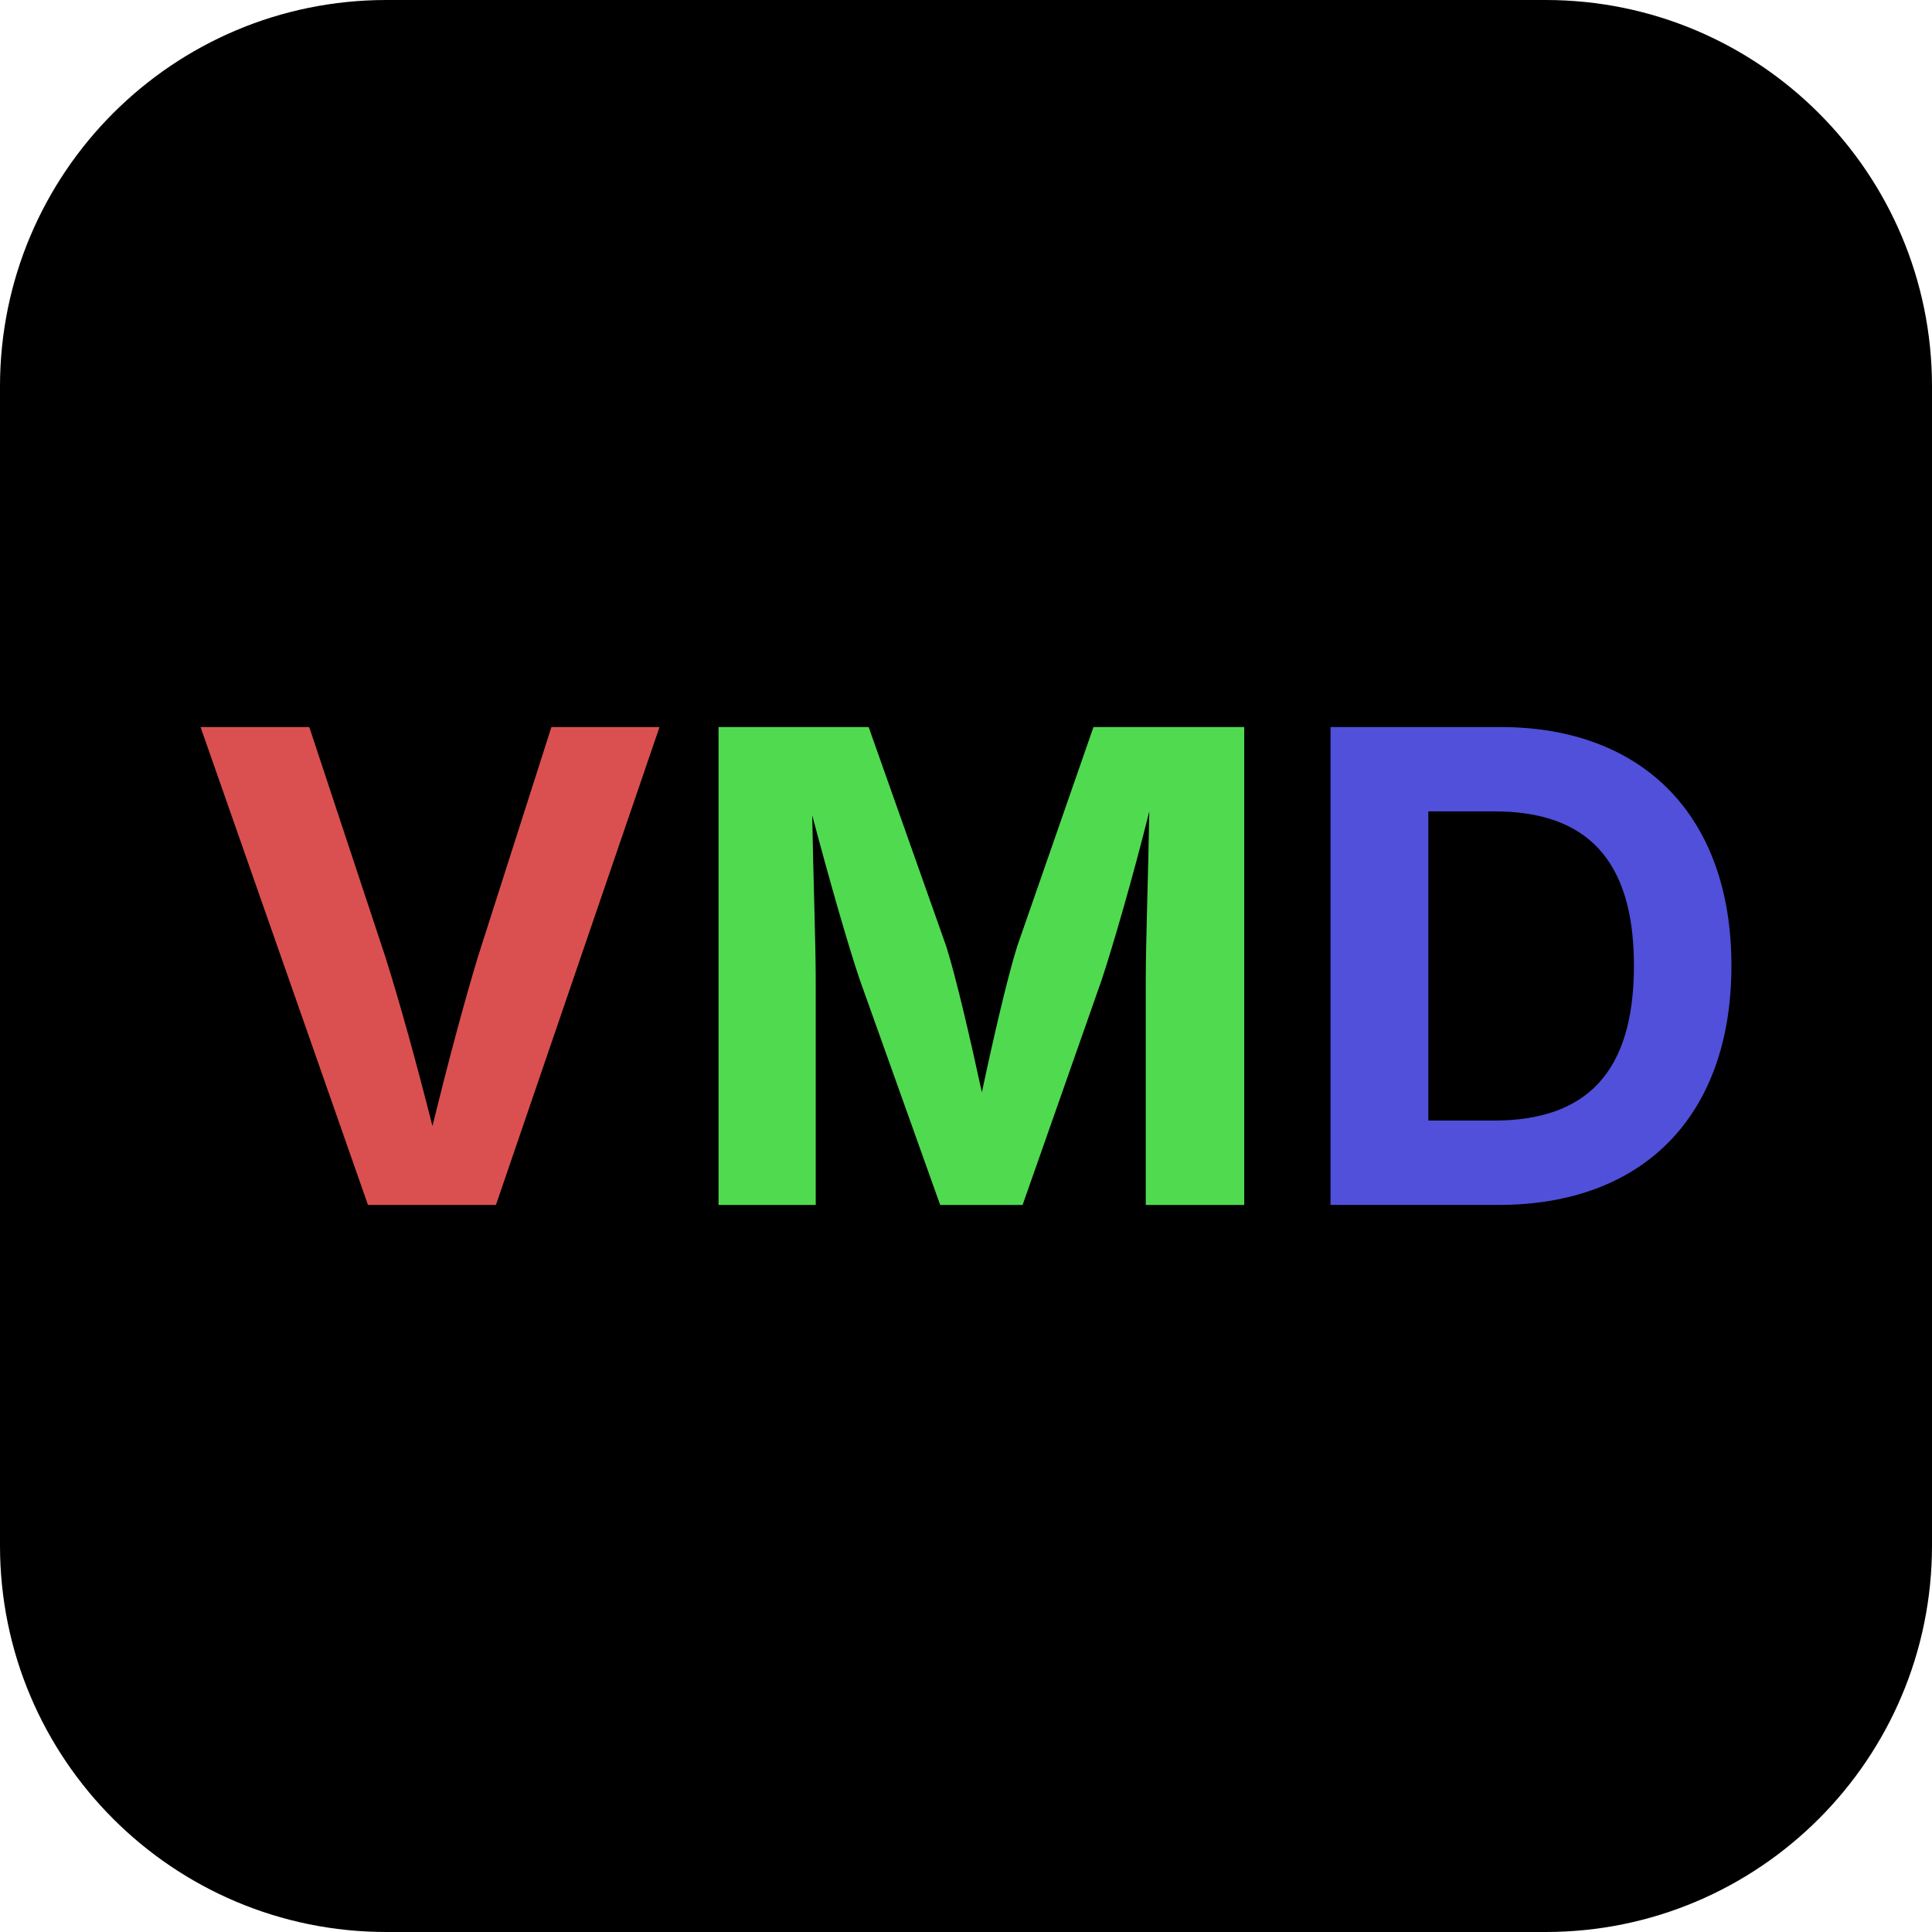
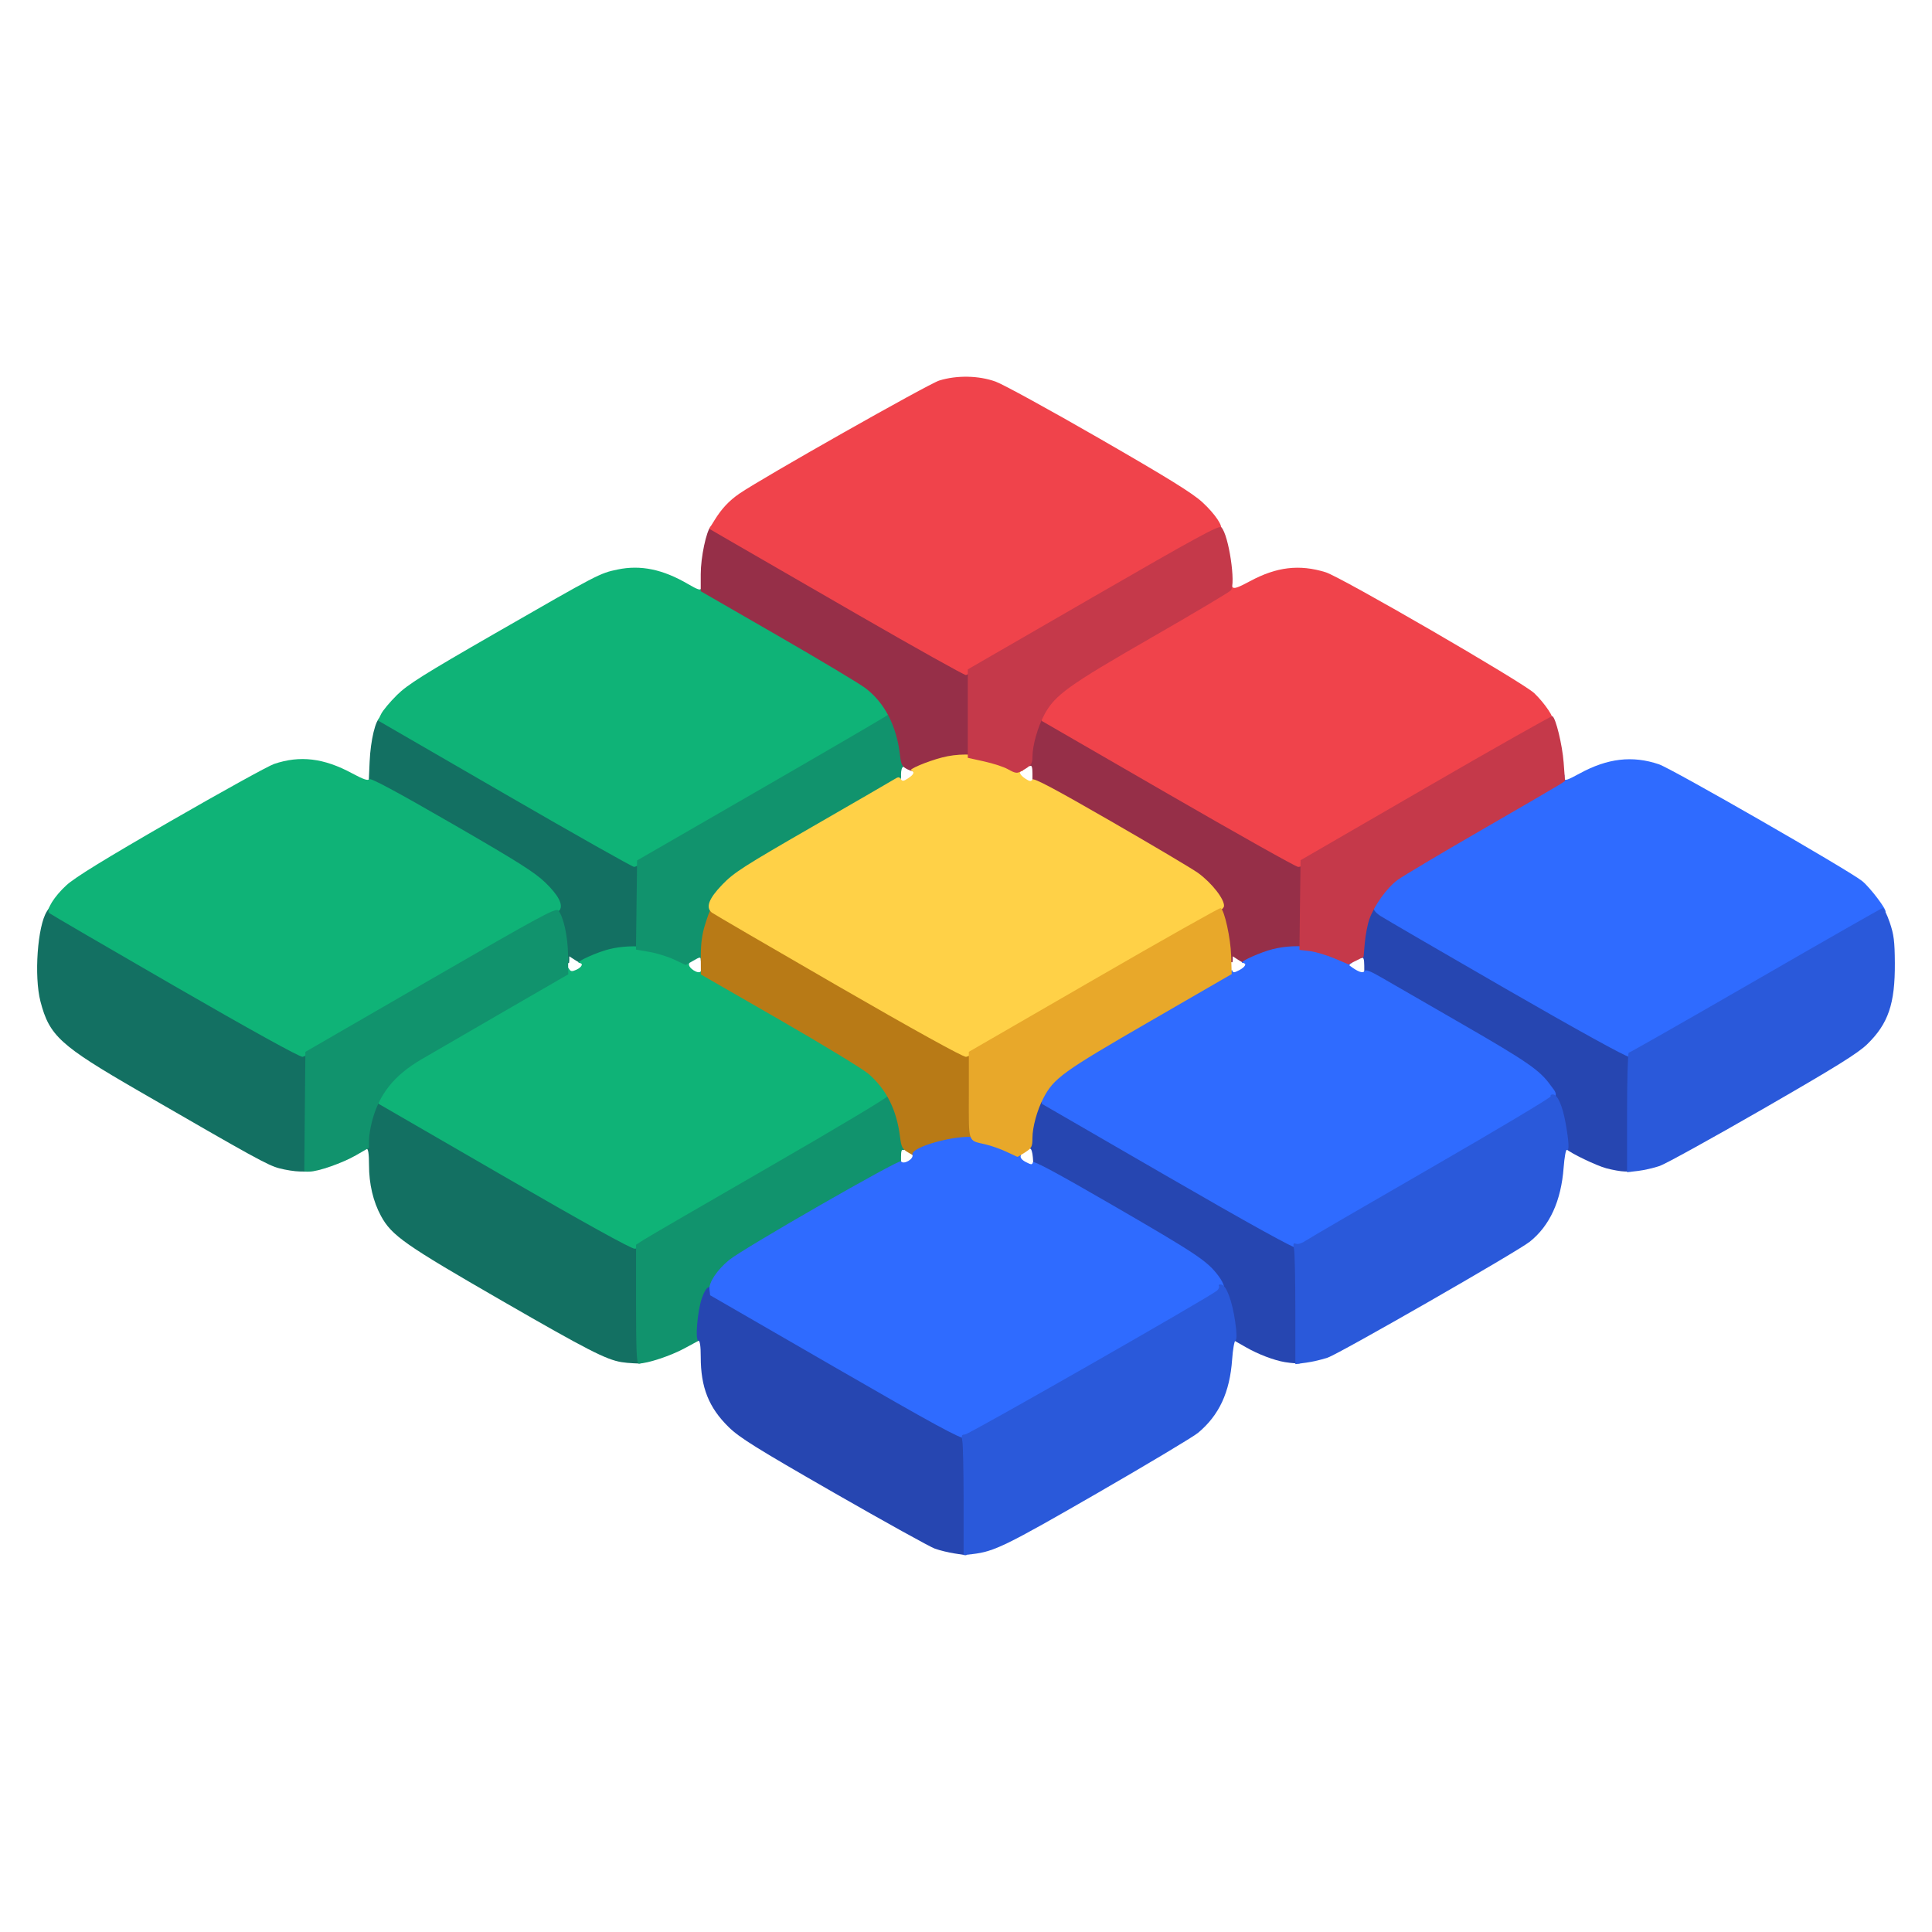
- <svg xmlns="http://www.w3.org/2000/svg" viewBox="0 0 256.00 256.00" width="256.00" height="256.00" role="img" aria-label="VMDance">
-   <rect x="0.00" y="0.00" width="256.00" height="256.00" rx="51.20" fill="#000000" />
-   <path d="M24.268 0H41.225L62.9 -63.325H48.578L38.803 -32.768C36.89 -26.393 34.935 -19.083 32.81 -10.455C30.643 -18.998 28.603 -26.393 26.605 -32.768L16.49 -63.325H2.083Z" fill="#da5050" transform="translate(24.49,159.66)" />
-   <path d="M70.72 0H83.598V-29.878C83.598 -34.638 83.258 -43.945 83.13 -51.638C85.383 -43.138 87.933 -34.255 89.42 -29.878L100.088 0H111.01L121.508 -29.878C122.995 -34.383 125.673 -43.605 127.798 -52.148C127.67 -44.158 127.33 -34.638 127.33 -29.878V0H140.377V-63.325H120.403L110.288 -34.255C109.013 -30.218 107.058 -21.76 105.613 -14.918C104.125 -21.803 102.17 -30.26 100.895 -34.255L90.61 -63.325H70.72Z" fill="#50da50" transform="translate(24.49,159.66)" />
-   <path d="M174.08 0C193.333 0 204.935 -11.9 204.935 -31.705C204.935 -51.425 193.333 -63.325 174.293 -63.325H151.81V0ZM164.773 -11.178V-52.148H173.528C185.64 -52.148 192.015 -45.858 192.015 -31.705C192.015 -17.468 185.64 -11.178 173.443 -11.178Z" fill="#5050da" transform="translate(24.49,159.66)" />
+ <svg xmlns="http://www.w3.org/2000/svg" viewBox="345.13 248.427 926.028 926.028" width="926.028" height="926.028">
+   <path fill="#137062" d="M643 901.31C635.59 900.07 626.61 895.46 586.07 872.1C539.04 845 532.86 840.67 527.74 831.25C523.99 824.37 522 815.89 522 806.79C522 801.61 521.62 799 520.86 799C519.26 799 520.4 785.88 522.51 779.81C524.7 773.54 526.44 772.13 528.74 774.76C531.45 777.84 649 845.21 650.6 844.6C651.78 844.15 652 848.57 652 873.03L652 902 L648.75 901.86C646.96 901.79 644.38 901.54 643 901.31ZM479 808.41C473.49 806.95 467.23 803.5 411.5 771.27C373.88 749.52 368.81 744.9 364.53 728.47C361.39 716.38 363.11 692.21 367.62 685.21L369.09 682.93 L371.8 684.79C381.55 691.49 490.27 753.11 491.51 752.64C492.81 752.14 493 755.74 493 781.03L493 810 L488.75 809.93C486.41 809.9 482.02 809.21 479 808.41ZM774 796.49C774 793.43 774.31 793 776.5 793C778.66 793 779 793.45 779 796.28C779 799.06 778.62 799.6 776.5 799.77C774.27 799.96 774 799.6 774 796.49ZM621.25 708.89L618 706.8 L618 708.6C618 712.7 616.21 708.03 615.1 701.05C614.45 696.95 613.03 691.6 611.95 689.16C610.6 686.1 610.3 684.34 610.99 683.51C612.38 681.84 607.43 675.18 601.11 670.18C598.39 668.03 579.45 656.65 559.02 644.89L521.86 623.5 L522.3 613.5C522.75 603.25 525.14 593.27 527.35 592.42C528.04 592.16 555.8 607.66 589.05 626.87C633.07 652.3 649.84 661.52 650.75 660.78C651.74 659.96 652 664.27 652 681.74L652 703.73 L645.73 704.23C640.53 704.65 635.61 706.18 625.5 710.54C624.95 710.78 623.04 710.04 621.25 708.89ZM690 674.7C690 671.77 691.77 670 694.7 670C696.43 670 697 670.57 697 672.3C697 675.23 695.23 677 692.3 677C690.57 677 690 676.43 690 674.7ZM774 613.5C774 611.5 774.5 611 776.5 611C778.5 611 779 611.5 779 613.5C779 615.5 778.5 616 776.5 616C774.5 616 774 615.5 774 613.5Z" />
+   <path fill="#0fb377" d="M586.5 812.16L526.5 777.44 L526.2 774.42C525.84 770.81 530.14 764.92 537 759.64C539.48 757.73 557.7 746.85 577.5 735.45C597.3 724.05 614.31 714.02 615.31 713.15C616.85 711.82 617.25 711.79 617.99 712.98C618.69 714.11 619.36 714.16 621.43 713.21C624.11 711.99 624.91 710.03 622.75 709.96C620.58 709.89 628.24 706.13 634.86 704.02C646 700.47 661.67 701.73 672 707C674.45 708.25 675.74 709.52 675.42 710.36C674.69 712.24 679.98 715.66 681.01 713.98C681.43 713.3 682.16 712.96 682.64 713.22C702.31 724.02 759.83 758.02 762.94 760.68C768.46 765.41 773 771.66 773 774.55C773 776.47 764.71 781.57 716.25 809.5C685.04 827.49 657.82 843.29 655.77 844.61C653.72 845.92 650.8 846.98 649.27 846.94C647.52 846.91 624.5 834.16 586.5 812.16ZM428.5 720.9C396.05 702.17 369.12 686.47 368.65 686.02C367.11 684.54 371.14 678.08 376.94 672.75C381.01 669 395.35 660.18 427.07 641.9C451.51 627.82 473.75 615.53 476.5 614.6C488.92 610.4 500.34 611.77 513.9 619.09C519.2 621.95 521.54 622.75 522.06 621.9C522.57 621.08 534.87 627.67 561.6 643.1C593.51 661.52 601.51 666.58 606.64 671.57C612.82 677.58 615.13 682.06 613.4 684.66C611.69 687.23 492.91 755 490.15 754.98C488.51 754.97 464.98 741.96 428.5 720.9ZM586.89 628.83L526.27 593.76 L527.82 590.63C528.67 588.91 532.11 584.8 535.46 581.5C540.54 576.5 548.39 571.57 582.43 552C632.18 523.39 632.57 523.19 641.19 521.39C652.18 519.1 662.87 521.31 674.91 528.37C679.49 531.05 680.95 531.53 681.19 530.41C681.41 529.38 692.61 535.35 719 550.56C759.87 574.11 765.36 577.76 769.95 584.42C775.59 592.62 778.19 590.47 726.82 620C701.47 634.58 673.96 650.44 665.7 655.25C657.43 660.06 649.95 663.98 649.08 663.95C648.21 663.92 620.22 648.12 586.89 628.83Z" />
+   <path fill="#11936d" d="M650 873.51L650 845.03 L653.75 842.62C655.81 841.29 683.04 825.49 714.25 807.5C745.46 789.52 770.74 774.39 770.44 773.9C769.58 772.51 772.62 772.83 773.78 774.25C776.74 777.88 780.77 801.21 778.16 799.6C777.36 799.1 777 800.1 777 802.84L777 806.81 L738.32 829.15C697.66 852.64 692.36 856.44 686.72 866.16C683.57 871.6 681 880.71 681 886.46L681 890.5 L673.18 894.72C666.52 898.32 655.6 901.93 651.25 901.99C650.28 902 650 895.64 650 873.51ZM491.23 781.3L491.5 752.6 L551.5 717.92C605.05 686.97 611.64 683.42 612.79 684.87C615.29 688.02 617.33 697.52 617.41 706.46L617.5 715.43 L586 733.64C568.67 743.65 551.19 753.79 547.14 756.17C533.99 763.88 526.83 772.87 523.43 785.93C522.64 788.95 522 793.03 522 795L522 798.57 L515.75 802.17C509.25 805.91 497.56 810 493.38 810L490.97 810 L491.23 781.3ZM668.17 708.31C665.23 706.93 659.94 705.3 656.4 704.69L649.96 703.59 L650.23 682.21L650.5 660.84 L710 626.51C742.73 607.62 770.04 591.68 770.71 591.08C772.62 589.37 773.68 589.8 774.81 592.75C778.05 601.26 780.15 616 778.12 616C777.5 616 777 617.57 777 619.49C777 623.75 779.57 622.03 736 647.04C717.58 657.62 700.38 667.86 697.8 669.81C692.09 674.09 686.33 681.73 687.74 683.14C688.38 683.78 687.85 686.26 686.23 690.29C684.85 693.69 683.5 699.3 683.23 702.76C682.95 706.22 682.33 709.29 681.86 709.59C681.39 709.88 681 709.37 681 708.46C681 707 680.58 707.05 677.44 708.9C675.49 710.06 673.8 710.96 673.69 710.92C673.59 710.87 671.1 709.7 668.17 708.31Z" />
+   <path fill="#2646b1" d="M802.5 992.99C799.75 992.57 795.6 991.55 793.28 990.74C790.95 989.92 769.14 977.83 744.81 963.88C707.73 942.6 699.59 937.53 694.43 932.48C684.86 923.11 681 913.44 681 898.79C681 893.61 680.62 891 679.86 891C678.23 891 679.41 876.78 681.55 870.67C683.49 865.12 685.08 864.09 687.7 866.67C688.72 867.68 716.09 883.78 748.53 902.46C780.96 921.13 807.83 936.88 808.23 937.46C809.21 938.83 809.22 994.04 808.25 993.88C807.84 993.81 805.25 993.41 802.5 992.99ZM961 901.31C955.74 900.43 948.26 897.58 942.35 894.2L936.2 890.69 L935.11 883.39C933.12 870.01 928.47 861.33 919.37 853.98C917 852.06 898.28 840.78 877.78 828.9L840.5 807.29 L840.19 803.15C840.02 800.87 839.46 799 838.94 799C837.25 799 837.95 787.37 840.06 780.55C842.31 773.25 844.09 771.73 846.75 774.8C847.71 775.9 873.7 791.3 904.5 809C935.3 826.71 962.19 842.28 964.25 843.61L968 846.03 L968 874.01L968 902 L965.75 901.86C964.51 901.79 962.38 901.54 961 901.31ZM1115.01 808.39C1110.27 807.12 1097.84 801.13 1095.83 799.16C1095.46 798.8 1094.49 794.6 1093.68 789.83C1091.76 778.57 1087.5 770.51 1079.86 763.67C1076.02 760.23 1061.54 751.31 1036.58 737L999.06 715.5 L999.03 711.19C999.01 708.2 998.65 707.1 997.85 707.59C996.14 708.65 997.43 692.66 999.54 686.67C1001.59 680.86 1003.02 680.11 1006.14 683.21C1008.24 685.29 1120.92 750.88 1125.25 752.54L1127 753.21 L1127 781.61L1127 810 L1123.75 809.93C1121.96 809.9 1118.03 809.2 1115.01 808.39Z" />
+   <path fill="#962f48" d="M939.25 708.89L936 706.8 L936 708.52C936 709.94 935.73 710.02 934.5 709C933.57 708.23 932.99 705.99 932.97 703.13C932.96 700.58 931.87 695.35 930.56 691.5C929.03 687 928.51 684.1 929.11 683.37C930.41 681.8 923.5 673.25 917.35 668.82C914.68 666.89 896.19 655.92 876.25 644.43L840 623.53 L840 619.21C840 616.19 839.65 615.1 838.85 615.59C837.15 616.64 838.43 601.73 840.55 595.67C842.26 590.79 844.59 588.72 845.94 590.9C846.34 591.55 873.86 607.77 907.08 626.94C951.16 652.38 967.84 661.53 968.75 660.78C969.74 659.97 970 664.27 970 681.74L970 703.73 L963.73 704.23C958.53 704.65 953.61 706.18 943.5 710.54C942.95 710.78 941.04 710.04 939.25 708.89ZM780.3 617.28C777.43 615.85 777.04 615.11 776.46 610.09C774.84 596.23 769.06 585.12 759.83 578.18C756.9 575.98 737.96 564.64 717.75 552.99L681 531.81 L681 523.63C681 515.58 683.66 502.94 685.8 500.8C686.5 500.1 706.29 511.01 747.61 534.85C793.73 561.46 808.71 569.66 809.7 568.84C810.76 567.95 811 571.78 811 589.74L811 611.72 L805.12 612.33C800.16 612.85 795.8 614.14 785 618.3C784.17 618.61 782.06 618.16 780.3 617.28Z" />
+   <path fill="#b87a16" d="M780.35 800.77C777.63 799.18 777.13 798.23 776.53 793.37C774.91 780.44 770.12 770.79 761.56 763.26C758.95 760.96 739.77 749.27 718.94 737.29L681.07 715.5 L681.03 706.86C681.01 700.93 681.63 696.21 683 691.86C685.88 682.67 686.21 682.31 689.65 684.69C699.25 691.34 808.22 753.13 809.49 752.64C810.8 752.14 811 754.53 811 770.91C811 781.27 811.3 791.23 811.66 793.03C812.11 795.31 811.97 796.1 811.21 795.63C809.34 794.48 796.93 796.95 790.02 799.86L783.48 802.6 L780.35 800.77Z" />
+   <path fill="#ffd147" d="M746.51 720.91C714.06 702.17 686.95 686.37 686.26 685.8C683.29 683.34 684.85 679.17 691.25 672.51C696.83 666.69 701.46 663.72 734.5 644.68C754.85 632.95 772.53 622.72 773.78 621.93C775.69 620.73 776.2 620.72 776.9 621.86C777.6 622.97 778.21 622.91 780.37 621.49C783.2 619.64 783.69 618.4 781.83 617.78C780.27 617.26 789.39 613.39 796.62 611.51C803.84 609.63 811.71 609.61 819.5 611.44C825.36 612.83 837.74 617.97 835.25 617.99C833.17 618.01 833.84 619.85 836.59 621.65C838.62 622.98 839.34 623.07 839.96 622.07C840.53 621.14 850.68 626.52 877.62 642.06C897.91 653.75 916.68 664.9 919.35 666.82C925.94 671.58 932.19 679.59 931.8 682.8C931.54 684.95 923.35 689.99 871.14 720.14C833.09 742.12 809.81 755 808.14 754.99C806.51 754.98 783.03 742 746.51 720.91Z" />
+   <path fill="#f0434b" d="M905 628.95L844.5 594 L844.19 590.46L843.87 586.92 L850.69 580.21C856.61 574.38 862.34 570.71 894.5 552.2C914.85 540.49 932.3 530.36 933.28 529.7C934.68 528.75 935.23 528.77 935.87 529.8C936.49 530.79 938.45 530.14 944.24 527.01C957.02 520.12 967.9 518.82 980.5 522.7C987.89 524.97 1075.19 575.56 1080.5 580.66C1085.67 585.61 1090.52 592.92 1089.34 593.97C1088.88 594.38 1062.85 609.47 1031.5 627.52C1000.15 645.56 973.31 661.15 971.85 662.16C970.39 663.17 968.36 663.98 967.35 663.95C966.33 663.93 938.27 648.18 905 628.95ZM757 543.44C729.77 527.73 702.45 511.96 696.28 508.38L685.05 501.87 L687.65 497.69C691.04 492.21 694.58 488.44 699.5 485.04C710.22 477.65 790.11 432.44 795.32 430.82C803.72 428.21 814.29 428.41 822.38 431.35C825.94 432.64 848.32 444.9 872.1 458.6C905.22 477.67 916.8 484.85 921.55 489.25C927.61 494.87 931.59 500.82 930.2 502.18C928.21 504.12 809.52 572 808.13 572C807.24 571.99 784.23 559.14 757 543.44Z" />
+   <path fill="#2f6bff" d="M745 903.61L685.5 869.25 L685.18 866.54C684.77 863.17 688.81 857.11 694.63 852.34C701.33 846.85 776.27 803.83 777.02 805.04C778.13 806.83 783.14 804.01 782.48 801.95C781.31 798.25 803.3 792.15 813 793.49C822.94 794.86 835.31 800.03 834.39 802.44C834.04 803.33 834.96 804.44 836.85 805.42C839.42 806.75 839.9 806.77 840.18 805.54C840.4 804.54 852.14 810.86 878.78 826.3C918.53 849.35 923.55 852.69 928.84 859.57C932.34 864.14 932.82 867.07 930.4 869.08C929.52 869.82 902.43 885.62 870.21 904.21C822.98 931.46 810.94 938 808.07 937.99C805.21 937.97 792.58 931.09 745 903.61ZM904.5 812.2L844.5 777.5 L844.2 774C843.95 770.94 844.61 769.76 849.54 764.59C854.41 759.48 860.65 755.51 895.34 735.43C922.69 719.59 935.6 712.62 935.82 713.58C936.09 714.76 936.6 714.74 939.07 713.46C942.08 711.91 942.98 710.03 940.75 709.96C938.58 709.89 946.24 706.13 952.86 704.02C964.65 700.27 979.8 701.71 991.35 707.68C993.58 708.83 993.96 709.41 992.92 710.05C992.17 710.51 991.77 711.05 992.03 711.25C995.87 714.16 998.32 715.1 999.05 713.92C999.65 712.95 1001.76 713.75 1007.67 717.17C1011.98 719.66 1029.23 729.61 1046.01 739.29C1077.1 757.23 1083.06 761.34 1088.13 768.34C1093.6 775.89 1097.07 773.25 1033.25 810.04C1001.49 828.34 974.31 844.15 972.85 845.16C971.39 846.17 968.91 846.98 967.35 846.95C965.49 846.92 943.72 834.89 904.5 812.2ZM1066.98 722.44C1035.92 704.53 1008.81 688.77 1006.75 687.42C1001.89 684.25 1001.75 680.79 1006.25 674.9C1010.81 668.92 1013.98 666.86 1054.47 643.5C1074.26 632.09 1091.47 622.08 1092.72 621.26L1095 619.77 L1095 621.46C1095 622.83 1096.35 622.4 1102.25 619.18C1115.67 611.85 1127.56 610.47 1140.25 614.75C1146.51 616.86 1231.61 665.75 1237.71 670.74C1241.54 673.86 1249.69 684.65 1248.85 685.48C1248.66 685.67 1221.53 701.38 1188.57 720.41C1152.01 741.51 1127.63 755 1126.05 755C1124.48 755 1101.35 742.25 1066.98 722.44Z" />
+   <path fill="#2a59da" d="M807 968.03C807 953.85 806.72 940.84 806.38 939.12C805.85 936.48 806.05 936 807.69 936C809.44 936 924.54 870.28 928.39 867.09C929.26 866.37 929.7 865.33 929.37 864.79C929.03 864.25 929.58 863.97 930.6 864.16C933.03 864.63 935.79 872.18 937.22 882.27C937.97 887.61 938.01 890.39 937.32 890.84C936.76 891.2 936.03 895.33 935.71 900C934.6 915.75 929.49 926.76 919.36 935.21C917.08 937.11 895.25 950.17 870.86 964.24C827.25 989.38 821.63 992.12 811.25 993.32L807 993.81 L807 968.03ZM966 876.25C966 861.95 965.72 848.84 965.37 847.11C964.85 844.5 965.02 844.07 966.34 844.58C967.21 844.91 969.18 844.32 970.71 843.26C972.25 842.19 999.48 826.35 1031.24 808.05C1062.99 789.74 1088.73 774.37 1088.43 773.88C1088.13 773.4 1088.57 773 1089.42 773C1091.68 773 1094.05 778.35 1095.58 786.92C1097.15 795.74 1097.36 800.34 1096.14 799.59C1095.67 799.3 1094.98 803.1 1094.6 808.04C1093.4 824.04 1087.97 835.92 1078.37 843.59C1072.42 848.33 987.16 897.24 981.48 899.17C978.71 900.11 974.1 901.18 971.23 901.56L966 902.26 L966 876.25ZM1125 781.64C1125 765.89 1125.37 753 1125.82 753C1126.27 753 1153.59 737.44 1186.52 718.43C1219.46 699.42 1246.87 683.78 1247.44 683.68C1248.02 683.58 1249.56 686.65 1250.88 690.5C1252.88 696.34 1253.29 699.57 1253.35 710C1253.48 729.55 1250.2 739.13 1240.04 748.99C1235.56 753.33 1224.99 759.89 1190.07 780C1165.72 794.02 1143.48 806.3 1140.66 807.27C1137.84 808.24 1133.16 809.32 1130.27 809.66L1125 810.28 L1125 781.64Z" />
+   <path fill="#c5394a" d="M984.69 707.78C980.94 706.19 975.64 704.63 972.92 704.3L967.96 703.72 L968.23 682.23L968.5 660.74 L1028.5 626.02C1061.5 606.93 1088.83 591.48 1089.22 591.7C1090.83 592.56 1093.97 605.51 1094.6 613.87L1095.27 622.78 L1092.89 624.34C1091.57 625.19 1074.53 635.12 1055 646.39C1035.47 657.66 1017.48 668.38 1015 670.2C1009.86 674 1003.82 682.4 1001.48 689C1000.61 691.48 999.63 696.56 999.3 700.31L998.7 707.11 L995.1 708.89L991.5 710.67 L984.69 707.78ZM828 617C826.08 615.94 821.01 614.31 816.75 613.37L809 611.66 L809 590.47L809 569.27 L869.13 534.55C918.88 505.82 929.48 500.06 930.54 501.16C934.07 504.83 937.59 528.37 935.07 531.41C934.4 532.22 917.17 542.47 896.77 554.19C857.2 576.93 850.76 581.56 845.73 590.91C842.53 596.86 840 605.78 840 611.13C840 614.26 839.48 615.16 836.63 616.92C832.58 619.42 832.43 619.42 828 617Z" />
+   <path fill="#e8a82a" d="M827.5 800.47C824.75 799.17 820.25 797.58 817.5 796.94C808.88 794.91 809.5 796.75 809.5 773.43L809.5 752.58 L869.5 717.91C902.5 698.83 929.83 683.43 930.24 683.67C932.04 684.73 934.98 698.13 935.23 706.41L935.5 715.31 L896 738.14C854.52 762.11 850.21 765.22 845.22 774.81C842.22 780.56 840 788.66 839.99 793.93C839.98 798.04 839.63 798.73 836.5 800.75C834.59 801.99 832.91 802.96 832.76 802.92C832.62 802.87 830.25 801.77 827.5 800.47Z" />
</svg>
